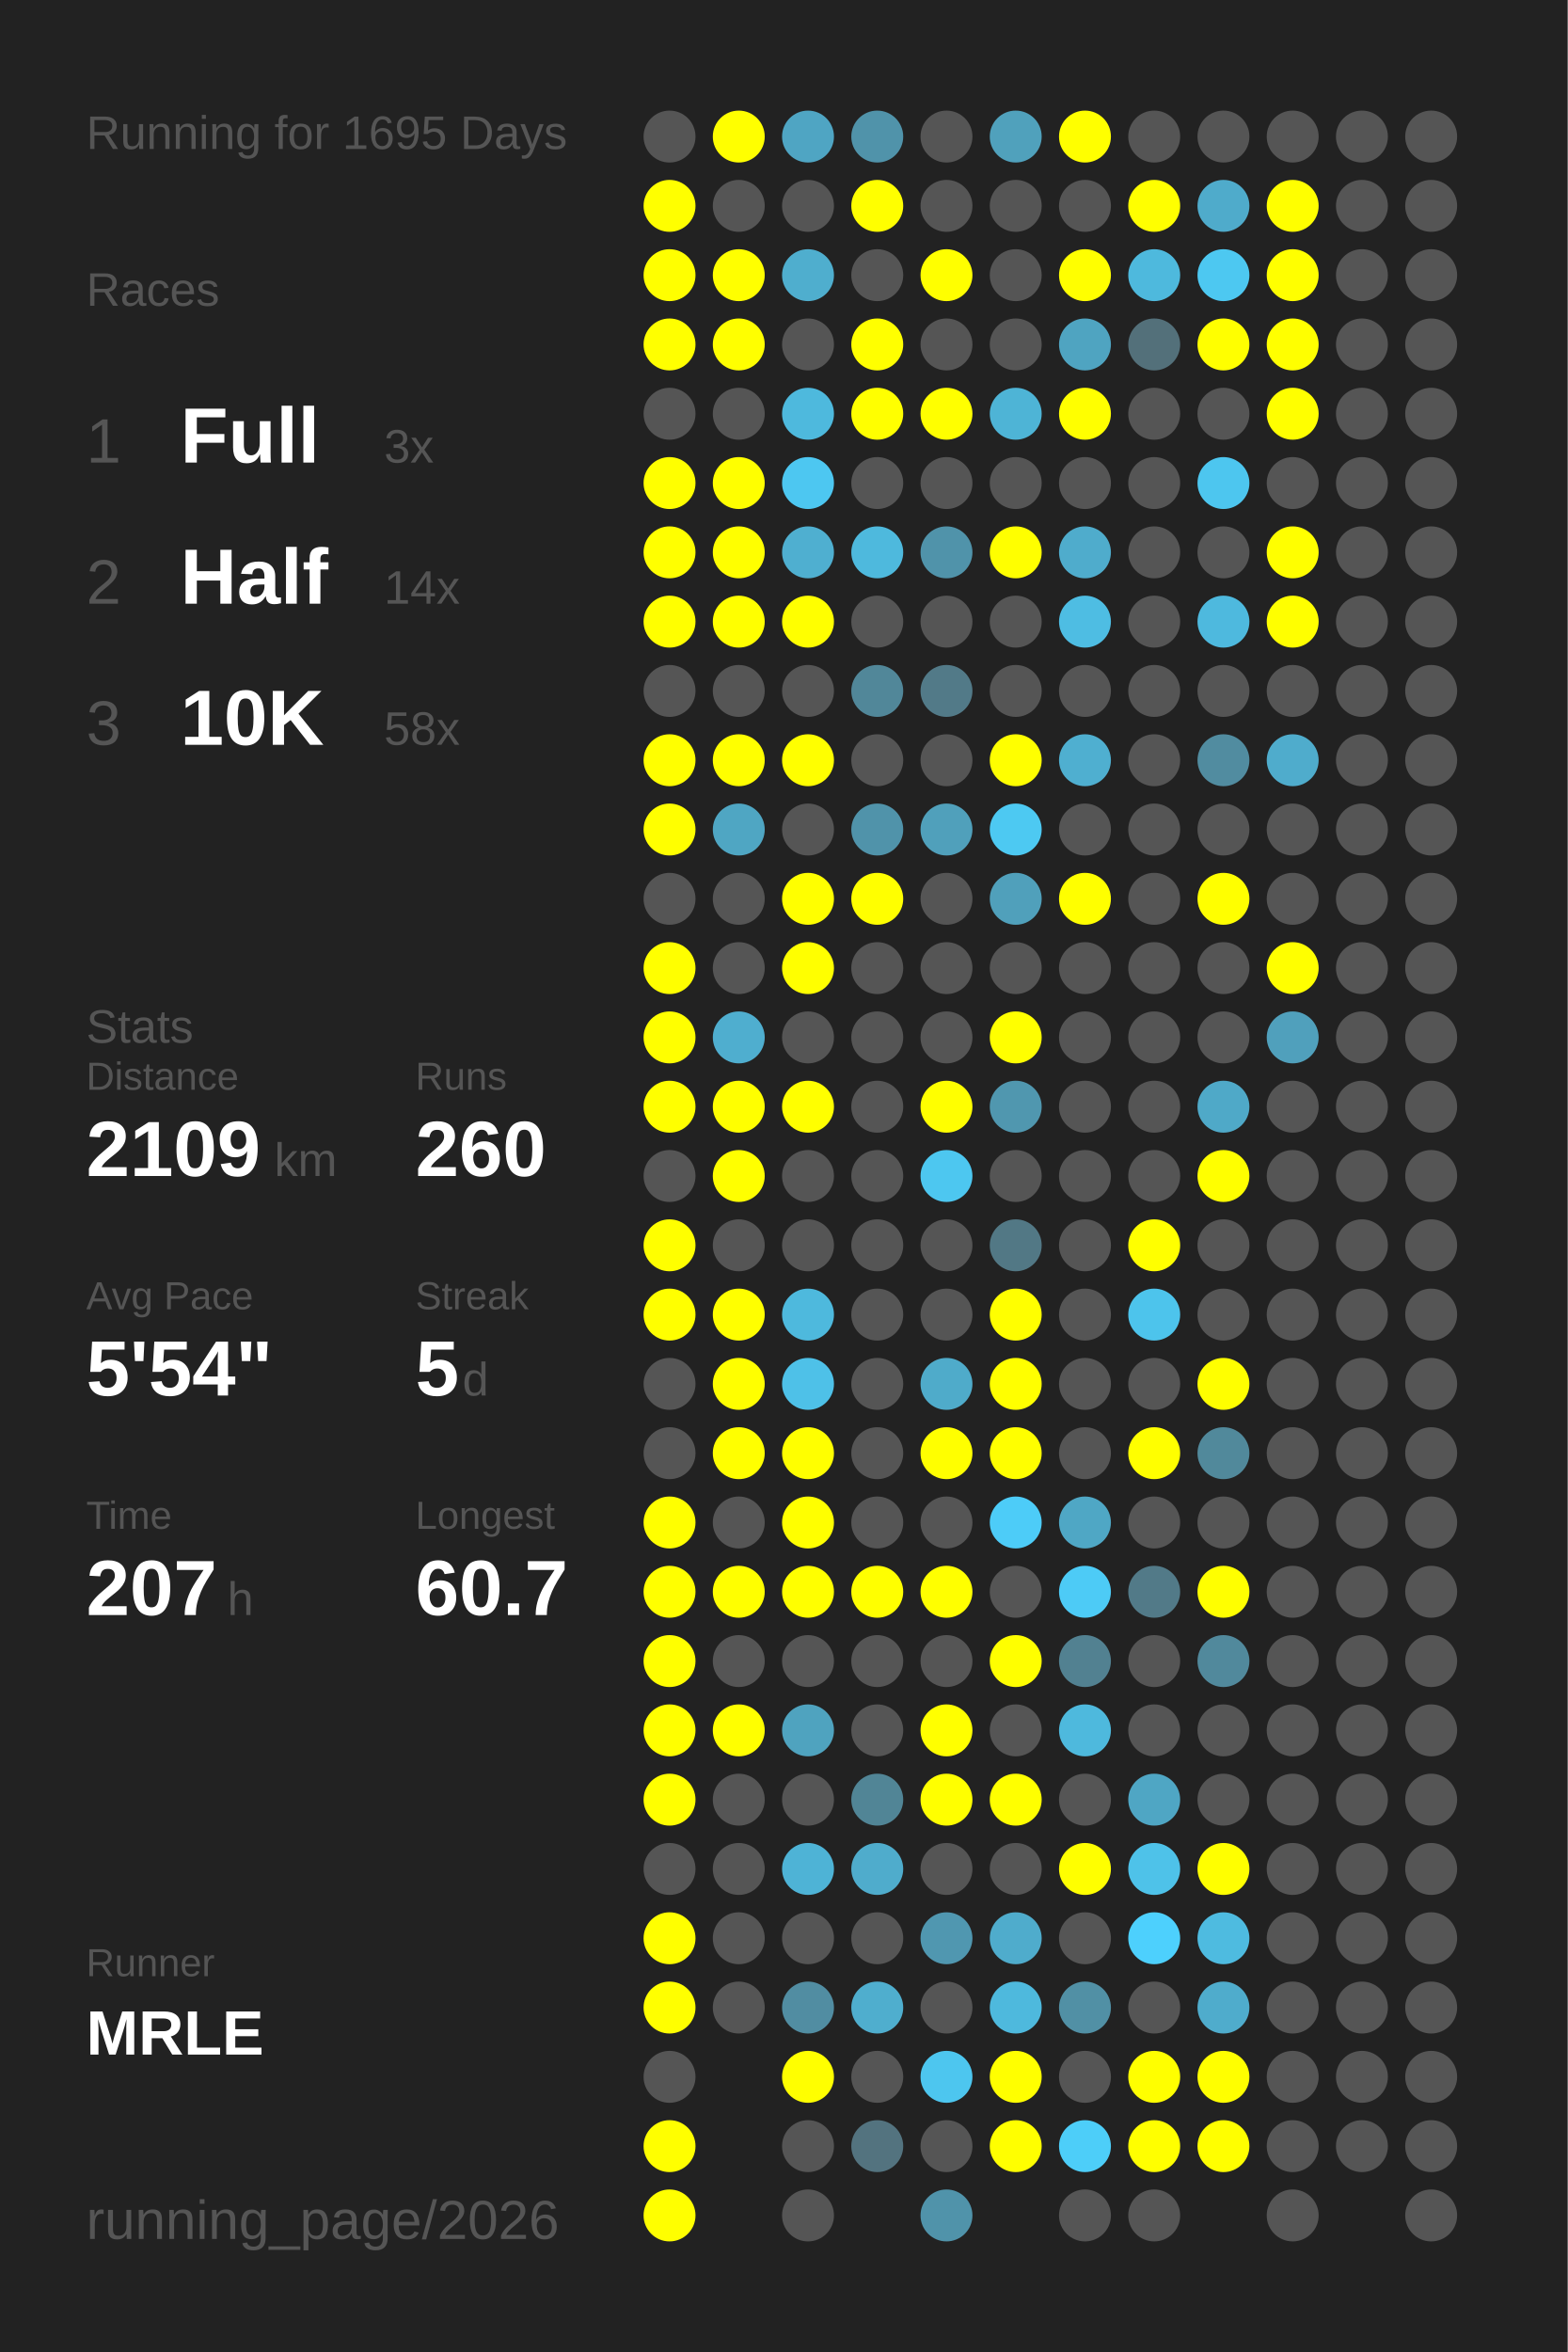
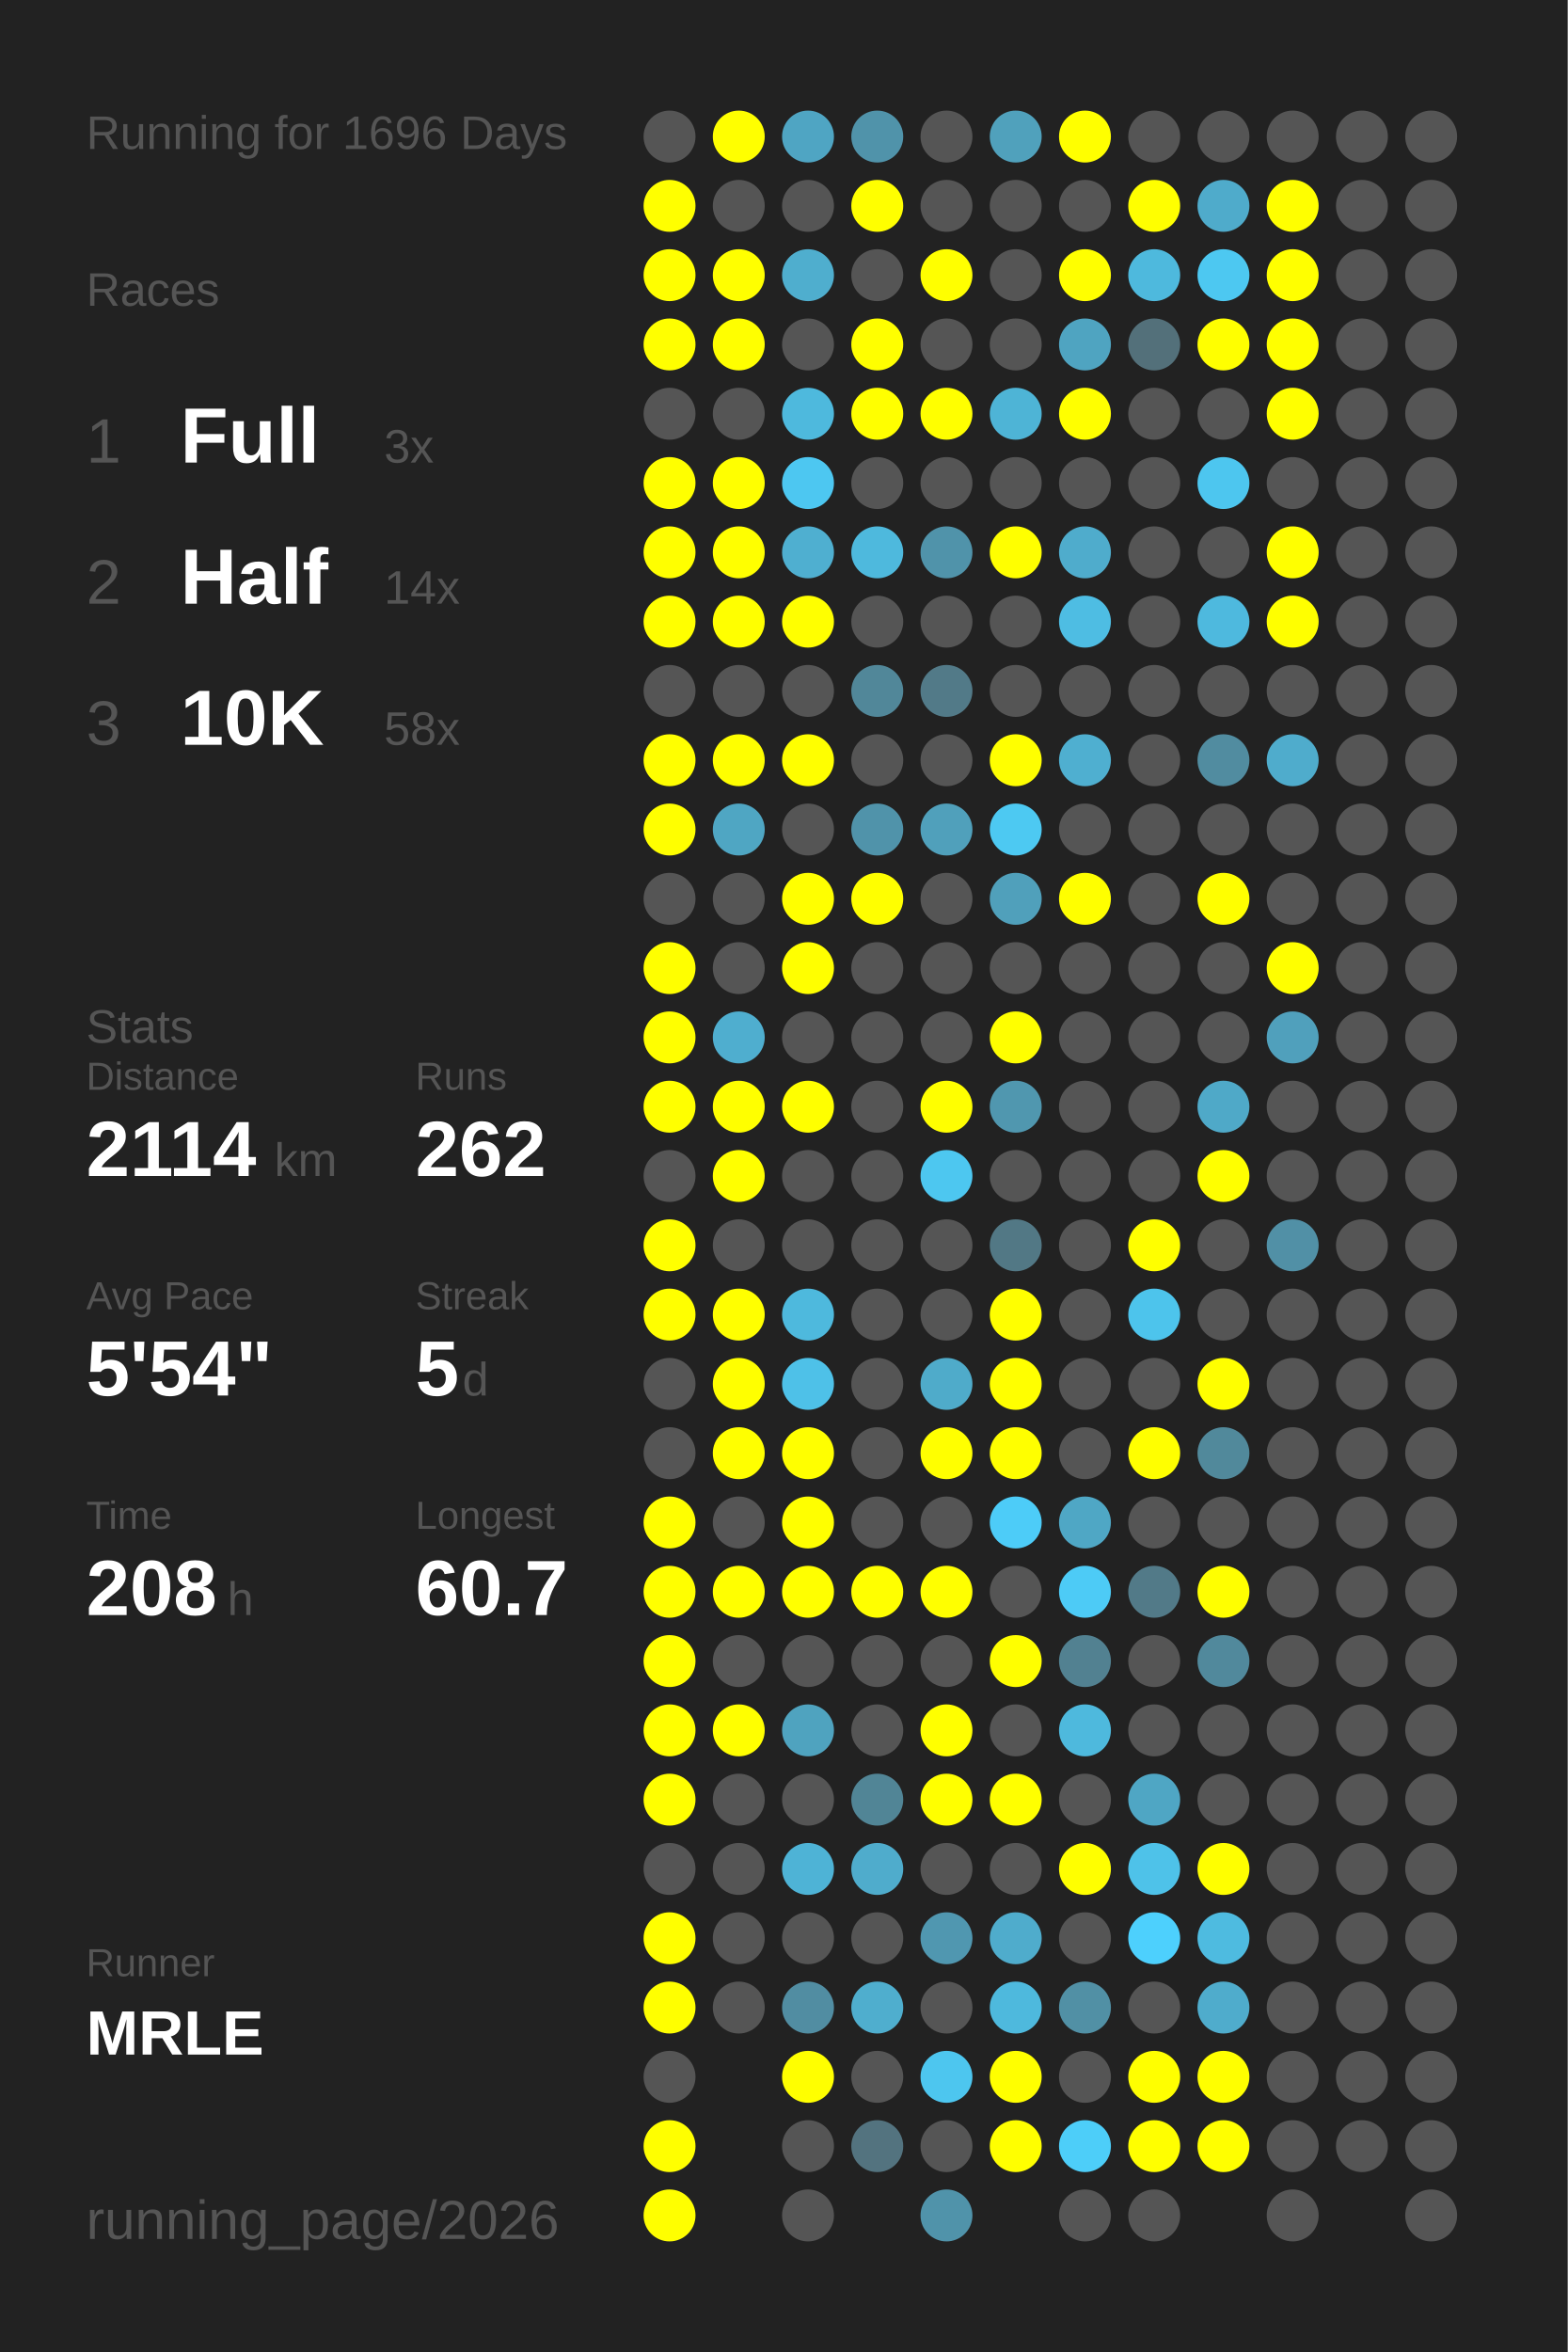
<svg xmlns="http://www.w3.org/2000/svg" baseProfile="full" height="300mm" version="1.1" viewBox="0,0,200,300" width="200mm">
  <defs />
  <rect fill="#222222" height="300" width="200" x="0" y="0" />
-   <text fill="#555555" style="font-size:6px; font-family:Arial;" x="11" y="19">Running for 1695 Days</text>
+   <text fill="#555555" style="font-size:6px; font-family:Arial;" x="11" y="19">Running for 1696 Days</text>
  <text fill="#555555" style="font-size:6px; font-family:Arial;" x="11" y="39">Races</text>
  <text fill="#555555" style="font-size:8px; font-family:Arial;" x="11" y="59">1</text>
  <text fill="#FFFFFF" style="font-size:10px; font-family:Arial; font-weight:bold;" x="23" y="59">Full</text>
  <text fill="#555555" style="font-size:6px; font-family:Arial;" x="49" y="59">3x</text>
  <text fill="#555555" style="font-size:8px; font-family:Arial;" x="11" y="77">2</text>
  <text fill="#FFFFFF" style="font-size:10px; font-family:Arial; font-weight:bold;" x="23" y="77">Half</text>
  <text fill="#555555" style="font-size:6px; font-family:Arial;" x="49" y="77">14x</text>
  <text fill="#555555" style="font-size:8px; font-family:Arial;" x="11" y="95">3</text>
  <text fill="#FFFFFF" style="font-size:10px; font-family:Arial; font-weight:bold;" x="23" y="95">10K</text>
  <text fill="#555555" style="font-size:6px; font-family:Arial;" x="49" y="95">58x</text>
  <text fill="#555555" style="font-size:6px; font-family:Arial;" x="11" y="133">Stats</text>
  <text fill="#555555" style="font-size:5px; font-family:Arial;" x="11" y="139">Distance</text>
-   <text fill="#FFFFFF" style="font-size:10px; font-family:Arial; font-weight:bold;" x="11" y="150">2109</text>
+   <text fill="#FFFFFF" style="font-size:10px; font-family:Arial; font-weight:bold;" x="11" y="150">2114</text>
  <text fill="#555555" style="font-size:6px; font-family:Arial;" x="35" y="150">km</text>
  <text fill="#555555" style="font-size:5px; font-family:Arial;" x="53" y="139">Runs</text>
-   <text fill="#FFFFFF" style="font-size:10px; font-family:Arial; font-weight:bold;" x="53" y="150">260</text>
+   <text fill="#FFFFFF" style="font-size:10px; font-family:Arial; font-weight:bold;" x="53" y="150">262</text>
  <text fill="#555555" style="font-size:5px; font-family:Arial;" x="11" y="167">Avg Pace</text>
  <text fill="#FFFFFF" style="font-size:10px; font-family:Arial; font-weight:bold;" x="11" y="178">5'54"</text>
  <text fill="#555555" style="font-size:5px; font-family:Arial;" x="53" y="167">Streak</text>
  <text fill="#FFFFFF" style="font-size:10px; font-family:Arial; font-weight:bold;" x="53" y="178">5</text>
  <text fill="#555555" style="font-size:6px; font-family:Arial;" x="59" y="178">d</text>
  <text fill="#555555" style="font-size:5px; font-family:Arial;" x="11" y="195">Time</text>
-   <text fill="#FFFFFF" style="font-size:10px; font-family:Arial; font-weight:bold;" x="11" y="206">207</text>
+   <text fill="#FFFFFF" style="font-size:10px; font-family:Arial; font-weight:bold;" x="11" y="206">208</text>
  <text fill="#555555" style="font-size:6px; font-family:Arial;" x="29" y="206">h</text>
  <text fill="#555555" style="font-size:5px; font-family:Arial;" x="53" y="195">Longest</text>
  <text fill="#FFFFFF" style="font-size:10px; font-family:Arial; font-weight:bold;" x="53" y="206">60.7</text>
  <text fill="#555555" style="font-size:5px; font-family:Arial;" x="11" y="252.065">Runner</text>
  <text fill="#FFFFFF" style="font-size:8px; font-family:Arial; font-weight:bold;" x="11" y="262.065">MRLE</text>
  <text fill="#555555" style="font-size:7px; font-family:Arial;" x="11" y="285.581">running_page/2026</text>
  <circle cx="85.417" cy="17.419" fill="#555555" r="3.312" />
  <circle cx="85.417" cy="26.258" fill="#FFFF00" r="3.312" />
  <circle cx="85.417" cy="35.097" fill="#FFFF00" r="3.312" />
  <circle cx="85.417" cy="43.935" fill="#FFFF00" r="3.312" />
  <circle cx="85.417" cy="52.774" fill="#555555" r="3.312" />
  <circle cx="85.417" cy="61.613" fill="#FFFF00" r="3.312" />
  <circle cx="85.417" cy="70.452" fill="#FFFF00" r="3.312" />
  <circle cx="85.417" cy="79.29" fill="#FFFF00" r="3.312" />
  <circle cx="85.417" cy="88.129" fill="#555555" r="3.312" />
  <circle cx="85.417" cy="96.968" fill="#FFFF00" r="3.312" />
  <circle cx="85.417" cy="105.806" fill="#FFFF00" r="3.312" />
  <circle cx="85.417" cy="114.645" fill="#555555" r="3.312" />
  <circle cx="85.417" cy="123.484" fill="#FFFF00" r="3.312" />
  <circle cx="85.417" cy="132.323" fill="#FFFF00" r="3.312" />
  <circle cx="85.417" cy="141.161" fill="#FFFF00" r="3.312" />
  <circle cx="85.417" cy="150" fill="#555555" r="3.312" />
  <circle cx="85.417" cy="158.839" fill="#FFFF00" r="3.312" />
  <circle cx="85.417" cy="167.677" fill="#FFFF00" r="3.312" />
  <circle cx="85.417" cy="176.516" fill="#555555" r="3.312" />
  <circle cx="85.417" cy="185.355" fill="#555555" r="3.312" />
  <circle cx="85.417" cy="194.194" fill="#FFFF00" r="3.312" />
  <circle cx="85.417" cy="203.032" fill="#FFFF00" r="3.312" />
  <circle cx="85.417" cy="211.871" fill="#FFFF00" r="3.312" />
  <circle cx="85.417" cy="220.71" fill="#FFFF00" r="3.312" />
  <circle cx="85.417" cy="229.548" fill="#FFFF00" r="3.312" />
  <circle cx="85.417" cy="238.387" fill="#555555" r="3.312" />
  <circle cx="85.417" cy="247.226" fill="#FFFF00" r="3.312" />
  <circle cx="85.417" cy="256.065" fill="#FFFF00" r="3.312" />
  <circle cx="85.417" cy="264.903" fill="#555555" r="3.312" />
  <circle cx="85.417" cy="273.742" fill="#FFFF00" r="3.312" />
  <circle cx="85.417" cy="282.581" fill="#FFFF00" r="3.312" />
  <circle cx="94.25" cy="17.419" fill="#FFFF00" r="3.312" />
  <circle cx="94.25" cy="26.258" fill="#555555" r="3.312" />
  <circle cx="94.25" cy="35.097" fill="#FFFF00" r="3.312" />
  <circle cx="94.25" cy="43.935" fill="#FFFF00" r="3.312" />
  <circle cx="94.25" cy="52.774" fill="#555555" r="3.312" />
  <circle cx="94.25" cy="61.613" fill="#FFFF00" r="3.312" />
  <circle cx="94.25" cy="70.452" fill="#FFFF00" r="3.312" />
  <circle cx="94.25" cy="79.29" fill="#FFFF00" r="3.312" />
  <circle cx="94.25" cy="88.129" fill="#555555" r="3.312" />
  <circle cx="94.25" cy="96.968" fill="#FFFF00" r="3.312" />
  <circle cx="94.25" cy="105.806" fill="#4fa6c3" r="3.312" />
  <circle cx="94.25" cy="114.645" fill="#555555" r="3.312" />
  <circle cx="94.25" cy="123.484" fill="#555555" r="3.312" />
  <circle cx="94.25" cy="132.323" fill="#4faecf" r="3.312" />
  <circle cx="94.25" cy="141.161" fill="#FFFF00" r="3.312" />
  <circle cx="94.25" cy="150" fill="#FFFF00" r="3.312" />
  <circle cx="94.25" cy="158.839" fill="#555555" r="3.312" />
  <circle cx="94.25" cy="167.677" fill="#FFFF00" r="3.312" />
  <circle cx="94.25" cy="176.516" fill="#FFFF00" r="3.312" />
  <circle cx="94.25" cy="185.355" fill="#FFFF00" r="3.312" />
  <circle cx="94.25" cy="194.194" fill="#555555" r="3.312" />
  <circle cx="94.25" cy="203.032" fill="#FFFF00" r="3.312" />
  <circle cx="94.25" cy="211.871" fill="#555555" r="3.312" />
  <circle cx="94.25" cy="220.71" fill="#FFFF00" r="3.312" />
  <circle cx="94.25" cy="229.548" fill="#555555" r="3.312" />
  <circle cx="94.25" cy="238.387" fill="#555555" r="3.312" />
  <circle cx="94.25" cy="247.226" fill="#555555" r="3.312" />
  <circle cx="94.25" cy="256.065" fill="#555555" r="3.312" />
  <circle cx="103.083" cy="17.419" fill="#4fa5c3" r="3.312" />
  <circle cx="103.083" cy="26.258" fill="#555555" r="3.312" />
  <circle cx="103.083" cy="35.097" fill="#4faece" r="3.312" />
  <circle cx="103.083" cy="43.935" fill="#555555" r="3.312" />
  <circle cx="103.083" cy="52.774" fill="#4eb9dd" r="3.312" />
  <circle cx="103.083" cy="61.613" fill="#4dc7f1" r="3.312" />
  <circle cx="103.083" cy="70.452" fill="#4fafd0" r="3.312" />
  <circle cx="103.083" cy="79.29" fill="#FFFF00" r="3.312" />
  <circle cx="103.083" cy="88.129" fill="#555555" r="3.312" />
  <circle cx="103.083" cy="96.968" fill="#FFFF00" r="3.312" />
  <circle cx="103.083" cy="105.806" fill="#555555" r="3.312" />
  <circle cx="103.083" cy="114.645" fill="#FFFF00" r="3.312" />
  <circle cx="103.083" cy="123.484" fill="#FFFF00" r="3.312" />
  <circle cx="103.083" cy="132.323" fill="#555555" r="3.312" />
  <circle cx="103.083" cy="141.161" fill="#FFFF00" r="3.312" />
  <circle cx="103.083" cy="150" fill="#555555" r="3.312" />
  <circle cx="103.083" cy="158.839" fill="#555555" r="3.312" />
  <circle cx="103.083" cy="167.677" fill="#4eb9dd" r="3.312" />
  <circle cx="103.083" cy="176.516" fill="#4ec1e8" r="3.312" />
  <circle cx="103.083" cy="185.355" fill="#FFFF00" r="3.312" />
  <circle cx="103.083" cy="194.194" fill="#FFFF00" r="3.312" />
  <circle cx="103.083" cy="203.032" fill="#FFFF00" r="3.312" />
  <circle cx="103.083" cy="211.871" fill="#555555" r="3.312" />
  <circle cx="103.083" cy="220.71" fill="#4fa3bf" r="3.312" />
  <circle cx="103.083" cy="229.548" fill="#555555" r="3.312" />
  <circle cx="103.083" cy="238.387" fill="#4eb3d6" r="3.312" />
  <circle cx="103.083" cy="247.226" fill="#555555" r="3.312" />
  <circle cx="103.083" cy="256.065" fill="#518da2" r="3.312" />
  <circle cx="103.083" cy="264.903" fill="#FFFF00" r="3.312" />
  <circle cx="103.083" cy="273.742" fill="#555555" r="3.312" />
  <circle cx="103.083" cy="282.581" fill="#555555" r="3.312" />
  <circle cx="111.917" cy="17.419" fill="#5093aa" r="3.312" />
  <circle cx="111.917" cy="26.258" fill="#FFFF00" r="3.312" />
  <circle cx="111.917" cy="35.097" fill="#555555" r="3.312" />
  <circle cx="111.917" cy="43.935" fill="#FFFF00" r="3.312" />
  <circle cx="111.917" cy="52.774" fill="#FFFF00" r="3.312" />
  <circle cx="111.917" cy="61.613" fill="#555555" r="3.312" />
  <circle cx="111.917" cy="70.452" fill="#4eb9dd" r="3.312" />
  <circle cx="111.917" cy="79.29" fill="#555555" r="3.312" />
  <circle cx="111.917" cy="88.129" fill="#518799" r="3.312" />
  <circle cx="111.917" cy="96.968" fill="#555555" r="3.312" />
  <circle cx="111.917" cy="105.806" fill="#5093aa" r="3.312" />
  <circle cx="111.917" cy="114.645" fill="#FFFF00" r="3.312" />
  <circle cx="111.917" cy="123.484" fill="#555555" r="3.312" />
  <circle cx="111.917" cy="132.323" fill="#555555" r="3.312" />
  <circle cx="111.917" cy="141.161" fill="#555555" r="3.312" />
  <circle cx="111.917" cy="150" fill="#555555" r="3.312" />
  <circle cx="111.917" cy="158.839" fill="#555555" r="3.312" />
  <circle cx="111.917" cy="167.677" fill="#555555" r="3.312" />
  <circle cx="111.917" cy="176.516" fill="#555555" r="3.312" />
  <circle cx="111.917" cy="185.355" fill="#555555" r="3.312" />
  <circle cx="111.917" cy="194.194" fill="#555555" r="3.312" />
  <circle cx="111.917" cy="203.032" fill="#FFFF00" r="3.312" />
  <circle cx="111.917" cy="211.871" fill="#555555" r="3.312" />
  <circle cx="111.917" cy="220.71" fill="#555555" r="3.312" />
  <circle cx="111.917" cy="229.548" fill="#518596" r="3.312" />
  <circle cx="111.917" cy="238.387" fill="#4faccc" r="3.312" />
  <circle cx="111.917" cy="247.226" fill="#555555" r="3.312" />
  <circle cx="111.917" cy="256.065" fill="#4faece" r="3.312" />
  <circle cx="111.917" cy="264.903" fill="#555555" r="3.312" />
  <circle cx="111.917" cy="273.742" fill="#53737f" r="3.312" />
  <circle cx="120.75" cy="17.419" fill="#555555" r="3.312" />
  <circle cx="120.75" cy="26.258" fill="#555555" r="3.312" />
  <circle cx="120.75" cy="35.097" fill="#FFFF00" r="3.312" />
  <circle cx="120.75" cy="43.935" fill="#555555" r="3.312" />
  <circle cx="120.75" cy="52.774" fill="#FFFF00" r="3.312" />
  <circle cx="120.75" cy="61.613" fill="#555555" r="3.312" />
  <circle cx="120.75" cy="70.452" fill="#5093aa" r="3.312" />
  <circle cx="120.75" cy="79.29" fill="#555555" r="3.312" />
  <circle cx="120.75" cy="88.129" fill="#527a88" r="3.312" />
  <circle cx="120.75" cy="96.968" fill="#555555" r="3.312" />
  <circle cx="120.75" cy="105.806" fill="#50a0bb" r="3.312" />
  <circle cx="120.75" cy="114.645" fill="#555555" r="3.312" />
  <circle cx="120.75" cy="123.484" fill="#555555" r="3.312" />
  <circle cx="120.75" cy="132.323" fill="#555555" r="3.312" />
  <circle cx="120.75" cy="141.161" fill="#FFFF00" r="3.312" />
  <circle cx="120.75" cy="150" fill="#4dc7f0" r="3.312" />
  <circle cx="120.75" cy="158.839" fill="#555555" r="3.312" />
  <circle cx="120.75" cy="167.677" fill="#555555" r="3.312" />
  <circle cx="120.75" cy="176.516" fill="#4fabca" r="3.312" />
  <circle cx="120.75" cy="185.355" fill="#FFFF00" r="3.312" />
  <circle cx="120.75" cy="194.194" fill="#555555" r="3.312" />
  <circle cx="120.75" cy="203.032" fill="#FFFF00" r="3.312" />
  <circle cx="120.75" cy="211.871" fill="#555555" r="3.312" />
  <circle cx="120.75" cy="220.71" fill="#FFFF00" r="3.312" />
  <circle cx="120.75" cy="229.548" fill="#FFFF00" r="3.312" />
  <circle cx="120.75" cy="238.387" fill="#555555" r="3.312" />
  <circle cx="120.75" cy="247.226" fill="#5097b0" r="3.312" />
  <circle cx="120.75" cy="256.065" fill="#555555" r="3.312" />
  <circle cx="120.75" cy="264.903" fill="#4dc6ef" r="3.312" />
  <circle cx="120.75" cy="273.742" fill="#555555" r="3.312" />
  <circle cx="120.75" cy="282.581" fill="#5093aa" r="3.312" />
  <circle cx="129.583" cy="17.419" fill="#50a1bc" r="3.312" />
  <circle cx="129.583" cy="26.258" fill="#555555" r="3.312" />
  <circle cx="129.583" cy="35.097" fill="#555555" r="3.312" />
  <circle cx="129.583" cy="43.935" fill="#555555" r="3.312" />
  <circle cx="129.583" cy="52.774" fill="#4eb4d6" r="3.312" />
  <circle cx="129.583" cy="61.613" fill="#555555" r="3.312" />
  <circle cx="129.583" cy="70.452" fill="#FFFF00" r="3.312" />
  <circle cx="129.583" cy="79.29" fill="#555555" r="3.312" />
  <circle cx="129.583" cy="88.129" fill="#555555" r="3.312" />
  <circle cx="129.583" cy="96.968" fill="#FFFF00" r="3.312" />
  <circle cx="129.583" cy="105.806" fill="#4dc9f2" r="3.312" />
  <circle cx="129.583" cy="114.645" fill="#50a0bb" r="3.312" />
  <circle cx="129.583" cy="123.484" fill="#555555" r="3.312" />
  <circle cx="129.583" cy="132.323" fill="#FFFF00" r="3.312" />
  <circle cx="129.583" cy="141.161" fill="#5097af" r="3.312" />
  <circle cx="129.583" cy="150" fill="#555555" r="3.312" />
  <circle cx="129.583" cy="158.839" fill="#527885" r="3.312" />
  <circle cx="129.583" cy="167.677" fill="#FFFF00" r="3.312" />
  <circle cx="129.583" cy="176.516" fill="#FFFF00" r="3.312" />
  <circle cx="129.583" cy="185.355" fill="#FFFF00" r="3.312" />
  <circle cx="129.583" cy="194.194" fill="#4dccf8" r="3.312" />
  <circle cx="129.583" cy="203.032" fill="#555555" r="3.312" />
  <circle cx="129.583" cy="211.871" fill="#FFFF00" r="3.312" />
  <circle cx="129.583" cy="220.71" fill="#555555" r="3.312" />
  <circle cx="129.583" cy="229.548" fill="#FFFF00" r="3.312" />
  <circle cx="129.583" cy="238.387" fill="#555555" r="3.312" />
  <circle cx="129.583" cy="247.226" fill="#4faccc" r="3.312" />
  <circle cx="129.583" cy="256.065" fill="#4eb9dd" r="3.312" />
  <circle cx="129.583" cy="264.903" fill="#FFFF00" r="3.312" />
  <circle cx="129.583" cy="273.742" fill="#FFFF00" r="3.312" />
  <circle cx="138.417" cy="17.419" fill="#FFFF00" r="3.312" />
  <circle cx="138.417" cy="26.258" fill="#555555" r="3.312" />
  <circle cx="138.417" cy="35.097" fill="#FFFF00" r="3.312" />
  <circle cx="138.417" cy="43.935" fill="#4fa4c1" r="3.312" />
  <circle cx="138.417" cy="52.774" fill="#FFFF00" r="3.312" />
  <circle cx="138.417" cy="61.613" fill="#555555" r="3.312" />
  <circle cx="138.417" cy="70.452" fill="#4faccc" r="3.312" />
  <circle cx="138.417" cy="79.29" fill="#4ebde3" r="3.312" />
  <circle cx="138.417" cy="88.129" fill="#555555" r="3.312" />
  <circle cx="138.417" cy="96.968" fill="#4fafd0" r="3.312" />
  <circle cx="138.417" cy="105.806" fill="#555555" r="3.312" />
  <circle cx="138.417" cy="114.645" fill="#FFFF00" r="3.312" />
  <circle cx="138.417" cy="123.484" fill="#555555" r="3.312" />
  <circle cx="138.417" cy="132.323" fill="#555555" r="3.312" />
  <circle cx="138.417" cy="141.161" fill="#555555" r="3.312" />
  <circle cx="138.417" cy="150" fill="#555555" r="3.312" />
  <circle cx="138.417" cy="158.839" fill="#555555" r="3.312" />
  <circle cx="138.417" cy="167.677" fill="#555555" r="3.312" />
  <circle cx="138.417" cy="176.516" fill="#555555" r="3.312" />
  <circle cx="138.417" cy="185.355" fill="#555555" r="3.312" />
  <circle cx="138.417" cy="194.194" fill="#4fa7c5" r="3.312" />
  <circle cx="138.417" cy="203.032" fill="#4dcbf6" r="3.312" />
  <circle cx="138.417" cy="211.871" fill="#528191" r="3.312" />
  <circle cx="138.417" cy="220.71" fill="#4eb9dd" r="3.312" />
  <circle cx="138.417" cy="229.548" fill="#555555" r="3.312" />
  <circle cx="138.417" cy="238.387" fill="#FFFF00" r="3.312" />
  <circle cx="138.417" cy="247.226" fill="#555555" r="3.312" />
  <circle cx="138.417" cy="256.065" fill="#5190a5" r="3.312" />
  <circle cx="138.417" cy="264.903" fill="#555555" r="3.312" />
  <circle cx="138.417" cy="273.742" fill="#4dcef9" r="3.312" />
  <circle cx="138.417" cy="282.581" fill="#555555" r="3.312" />
  <circle cx="147.25" cy="17.419" fill="#555555" r="3.312" />
  <circle cx="147.25" cy="26.258" fill="#FFFF00" r="3.312" />
  <circle cx="147.25" cy="35.097" fill="#4eb9dd" r="3.312" />
  <circle cx="147.25" cy="43.935" fill="#53707a" r="3.312" />
  <circle cx="147.25" cy="52.774" fill="#555555" r="3.312" />
  <circle cx="147.25" cy="61.613" fill="#555555" r="3.312" />
  <circle cx="147.25" cy="70.452" fill="#555555" r="3.312" />
  <circle cx="147.25" cy="79.29" fill="#555555" r="3.312" />
  <circle cx="147.25" cy="88.129" fill="#555555" r="3.312" />
  <circle cx="147.25" cy="96.968" fill="#555555" r="3.312" />
  <circle cx="147.25" cy="105.806" fill="#555555" r="3.312" />
  <circle cx="147.25" cy="114.645" fill="#555555" r="3.312" />
  <circle cx="147.25" cy="123.484" fill="#555555" r="3.312" />
  <circle cx="147.25" cy="132.323" fill="#555555" r="3.312" />
  <circle cx="147.25" cy="141.161" fill="#555555" r="3.312" />
  <circle cx="147.25" cy="150" fill="#555555" r="3.312" />
  <circle cx="147.25" cy="158.839" fill="#FFFF00" r="3.312" />
  <circle cx="147.25" cy="167.677" fill="#4dc4ec" r="3.312" />
  <circle cx="147.25" cy="176.516" fill="#555555" r="3.312" />
  <circle cx="147.25" cy="185.355" fill="#FFFF00" r="3.312" />
  <circle cx="147.25" cy="194.194" fill="#555555" r="3.312" />
  <circle cx="147.25" cy="203.032" fill="#527a88" r="3.312" />
  <circle cx="147.25" cy="211.871" fill="#555555" r="3.312" />
  <circle cx="147.25" cy="220.71" fill="#555555" r="3.312" />
  <circle cx="147.25" cy="229.548" fill="#4fa6c4" r="3.312" />
  <circle cx="147.25" cy="238.387" fill="#4ec2e9" r="3.312" />
  <circle cx="147.25" cy="247.226" fill="#4dd0fd" r="3.312" />
  <circle cx="147.25" cy="256.065" fill="#555555" r="3.312" />
  <circle cx="147.25" cy="264.903" fill="#FFFF00" r="3.312" />
  <circle cx="147.25" cy="273.742" fill="#FFFF00" r="3.312" />
  <circle cx="147.25" cy="282.581" fill="#555555" r="3.312" />
  <circle cx="156.083" cy="17.419" fill="#555555" r="3.312" />
  <circle cx="156.083" cy="26.258" fill="#4fabcb" r="3.312" />
  <circle cx="156.083" cy="35.097" fill="#4dc8f1" r="3.312" />
  <circle cx="156.083" cy="43.935" fill="#FFFF00" r="3.312" />
  <circle cx="156.083" cy="52.774" fill="#555555" r="3.312" />
  <circle cx="156.083" cy="61.613" fill="#4dc6ef" r="3.312" />
  <circle cx="156.083" cy="70.452" fill="#555555" r="3.312" />
  <circle cx="156.083" cy="79.29" fill="#4eb9de" r="3.312" />
  <circle cx="156.083" cy="88.129" fill="#555555" r="3.312" />
  <circle cx="156.083" cy="96.968" fill="#518ca0" r="3.312" />
  <circle cx="156.083" cy="105.806" fill="#555555" r="3.312" />
  <circle cx="156.083" cy="114.645" fill="#FFFF00" r="3.312" />
  <circle cx="156.083" cy="123.484" fill="#555555" r="3.312" />
  <circle cx="156.083" cy="132.323" fill="#555555" r="3.312" />
  <circle cx="156.083" cy="141.161" fill="#4fa9c8" r="3.312" />
  <circle cx="156.083" cy="150" fill="#FFFF00" r="3.312" />
  <circle cx="156.083" cy="158.839" fill="#555555" r="3.312" />
  <circle cx="156.083" cy="167.677" fill="#555555" r="3.312" />
  <circle cx="156.083" cy="176.516" fill="#FFFF00" r="3.312" />
  <circle cx="156.083" cy="185.355" fill="#51899b" r="3.312" />
  <circle cx="156.083" cy="194.194" fill="#555555" r="3.312" />
  <circle cx="156.083" cy="203.032" fill="#FFFF00" r="3.312" />
  <circle cx="156.083" cy="211.871" fill="#51899c" r="3.312" />
  <circle cx="156.083" cy="220.71" fill="#555555" r="3.312" />
  <circle cx="156.083" cy="229.548" fill="#555555" r="3.312" />
  <circle cx="156.083" cy="238.387" fill="#FFFF00" r="3.312" />
  <circle cx="156.083" cy="247.226" fill="#4ebbe0" r="3.312" />
  <circle cx="156.083" cy="256.065" fill="#4faccc" r="3.312" />
  <circle cx="156.083" cy="264.903" fill="#FFFF00" r="3.312" />
  <circle cx="156.083" cy="273.742" fill="#FFFF00" r="3.312" />
  <circle cx="164.917" cy="17.419" fill="#555555" r="3.312" />
  <circle cx="164.917" cy="26.258" fill="#FFFF00" r="3.312" />
  <circle cx="164.917" cy="35.097" fill="#FFFF00" r="3.312" />
  <circle cx="164.917" cy="43.935" fill="#FFFF00" r="3.312" />
  <circle cx="164.917" cy="52.774" fill="#FFFF00" r="3.312" />
  <circle cx="164.917" cy="61.613" fill="#555555" r="3.312" />
  <circle cx="164.917" cy="70.452" fill="#FFFF00" r="3.312" />
  <circle cx="164.917" cy="79.29" fill="#FFFF00" r="3.312" />
  <circle cx="164.917" cy="88.129" fill="#555555" r="3.312" />
  <circle cx="164.917" cy="96.968" fill="#4faccc" r="3.312" />
  <circle cx="164.917" cy="105.806" fill="#555555" r="3.312" />
  <circle cx="164.917" cy="114.645" fill="#555555" r="3.312" />
  <circle cx="164.917" cy="123.484" fill="#FFFF00" r="3.312" />
  <circle cx="164.917" cy="132.323" fill="#50a0bc" r="3.312" />
  <circle cx="164.917" cy="141.161" fill="#555555" r="3.312" />
  <circle cx="164.917" cy="150" fill="#555555" r="3.312" />
-   <circle cx="164.917" cy="158.839" fill="#555555" r="3.312" />
+   <circle cx="164.917" cy="158.839" fill="#5190a6" r="3.312" />
  <circle cx="164.917" cy="167.677" fill="#555555" r="3.312" />
  <circle cx="164.917" cy="176.516" fill="#555555" r="3.312" />
  <circle cx="164.917" cy="185.355" fill="#555555" r="3.312" />
  <circle cx="164.917" cy="194.194" fill="#555555" r="3.312" />
  <circle cx="164.917" cy="203.032" fill="#555555" r="3.312" />
  <circle cx="164.917" cy="211.871" fill="#555555" r="3.312" />
  <circle cx="164.917" cy="220.71" fill="#555555" r="3.312" />
  <circle cx="164.917" cy="229.548" fill="#555555" r="3.312" />
  <circle cx="164.917" cy="238.387" fill="#555555" r="3.312" />
  <circle cx="164.917" cy="247.226" fill="#555555" r="3.312" />
  <circle cx="164.917" cy="256.065" fill="#555555" r="3.312" />
  <circle cx="164.917" cy="264.903" fill="#555555" r="3.312" />
  <circle cx="164.917" cy="273.742" fill="#555555" r="3.312" />
  <circle cx="164.917" cy="282.581" fill="#555555" r="3.312" />
  <circle cx="173.75" cy="17.419" fill="#555555" r="3.312" />
  <circle cx="173.75" cy="26.258" fill="#555555" r="3.312" />
  <circle cx="173.75" cy="35.097" fill="#555555" r="3.312" />
  <circle cx="173.75" cy="43.935" fill="#555555" r="3.312" />
  <circle cx="173.75" cy="52.774" fill="#555555" r="3.312" />
  <circle cx="173.75" cy="61.613" fill="#555555" r="3.312" />
  <circle cx="173.75" cy="70.452" fill="#555555" r="3.312" />
  <circle cx="173.75" cy="79.29" fill="#555555" r="3.312" />
  <circle cx="173.75" cy="88.129" fill="#555555" r="3.312" />
  <circle cx="173.75" cy="96.968" fill="#555555" r="3.312" />
  <circle cx="173.75" cy="105.806" fill="#555555" r="3.312" />
  <circle cx="173.75" cy="114.645" fill="#555555" r="3.312" />
  <circle cx="173.75" cy="123.484" fill="#555555" r="3.312" />
  <circle cx="173.75" cy="132.323" fill="#555555" r="3.312" />
  <circle cx="173.75" cy="141.161" fill="#555555" r="3.312" />
  <circle cx="173.75" cy="150" fill="#555555" r="3.312" />
  <circle cx="173.75" cy="158.839" fill="#555555" r="3.312" />
  <circle cx="173.75" cy="167.677" fill="#555555" r="3.312" />
  <circle cx="173.75" cy="176.516" fill="#555555" r="3.312" />
  <circle cx="173.75" cy="185.355" fill="#555555" r="3.312" />
  <circle cx="173.75" cy="194.194" fill="#555555" r="3.312" />
  <circle cx="173.75" cy="203.032" fill="#555555" r="3.312" />
  <circle cx="173.75" cy="211.871" fill="#555555" r="3.312" />
  <circle cx="173.75" cy="220.71" fill="#555555" r="3.312" />
  <circle cx="173.75" cy="229.548" fill="#555555" r="3.312" />
  <circle cx="173.75" cy="238.387" fill="#555555" r="3.312" />
  <circle cx="173.75" cy="247.226" fill="#555555" r="3.312" />
  <circle cx="173.75" cy="256.065" fill="#555555" r="3.312" />
  <circle cx="173.75" cy="264.903" fill="#555555" r="3.312" />
  <circle cx="173.75" cy="273.742" fill="#555555" r="3.312" />
  <circle cx="182.583" cy="17.419" fill="#555555" r="3.312" />
  <circle cx="182.583" cy="26.258" fill="#555555" r="3.312" />
  <circle cx="182.583" cy="35.097" fill="#555555" r="3.312" />
  <circle cx="182.583" cy="43.935" fill="#555555" r="3.312" />
  <circle cx="182.583" cy="52.774" fill="#555555" r="3.312" />
  <circle cx="182.583" cy="61.613" fill="#555555" r="3.312" />
  <circle cx="182.583" cy="70.452" fill="#555555" r="3.312" />
  <circle cx="182.583" cy="79.29" fill="#555555" r="3.312" />
  <circle cx="182.583" cy="88.129" fill="#555555" r="3.312" />
  <circle cx="182.583" cy="96.968" fill="#555555" r="3.312" />
  <circle cx="182.583" cy="105.806" fill="#555555" r="3.312" />
  <circle cx="182.583" cy="114.645" fill="#555555" r="3.312" />
  <circle cx="182.583" cy="123.484" fill="#555555" r="3.312" />
  <circle cx="182.583" cy="132.323" fill="#555555" r="3.312" />
  <circle cx="182.583" cy="141.161" fill="#555555" r="3.312" />
  <circle cx="182.583" cy="150" fill="#555555" r="3.312" />
  <circle cx="182.583" cy="158.839" fill="#555555" r="3.312" />
  <circle cx="182.583" cy="167.677" fill="#555555" r="3.312" />
  <circle cx="182.583" cy="176.516" fill="#555555" r="3.312" />
  <circle cx="182.583" cy="185.355" fill="#555555" r="3.312" />
  <circle cx="182.583" cy="194.194" fill="#555555" r="3.312" />
  <circle cx="182.583" cy="203.032" fill="#555555" r="3.312" />
  <circle cx="182.583" cy="211.871" fill="#555555" r="3.312" />
  <circle cx="182.583" cy="220.71" fill="#555555" r="3.312" />
  <circle cx="182.583" cy="229.548" fill="#555555" r="3.312" />
  <circle cx="182.583" cy="238.387" fill="#555555" r="3.312" />
  <circle cx="182.583" cy="247.226" fill="#555555" r="3.312" />
  <circle cx="182.583" cy="256.065" fill="#555555" r="3.312" />
  <circle cx="182.583" cy="264.903" fill="#555555" r="3.312" />
  <circle cx="182.583" cy="273.742" fill="#555555" r="3.312" />
  <circle cx="182.583" cy="282.581" fill="#555555" r="3.312" />
</svg>
